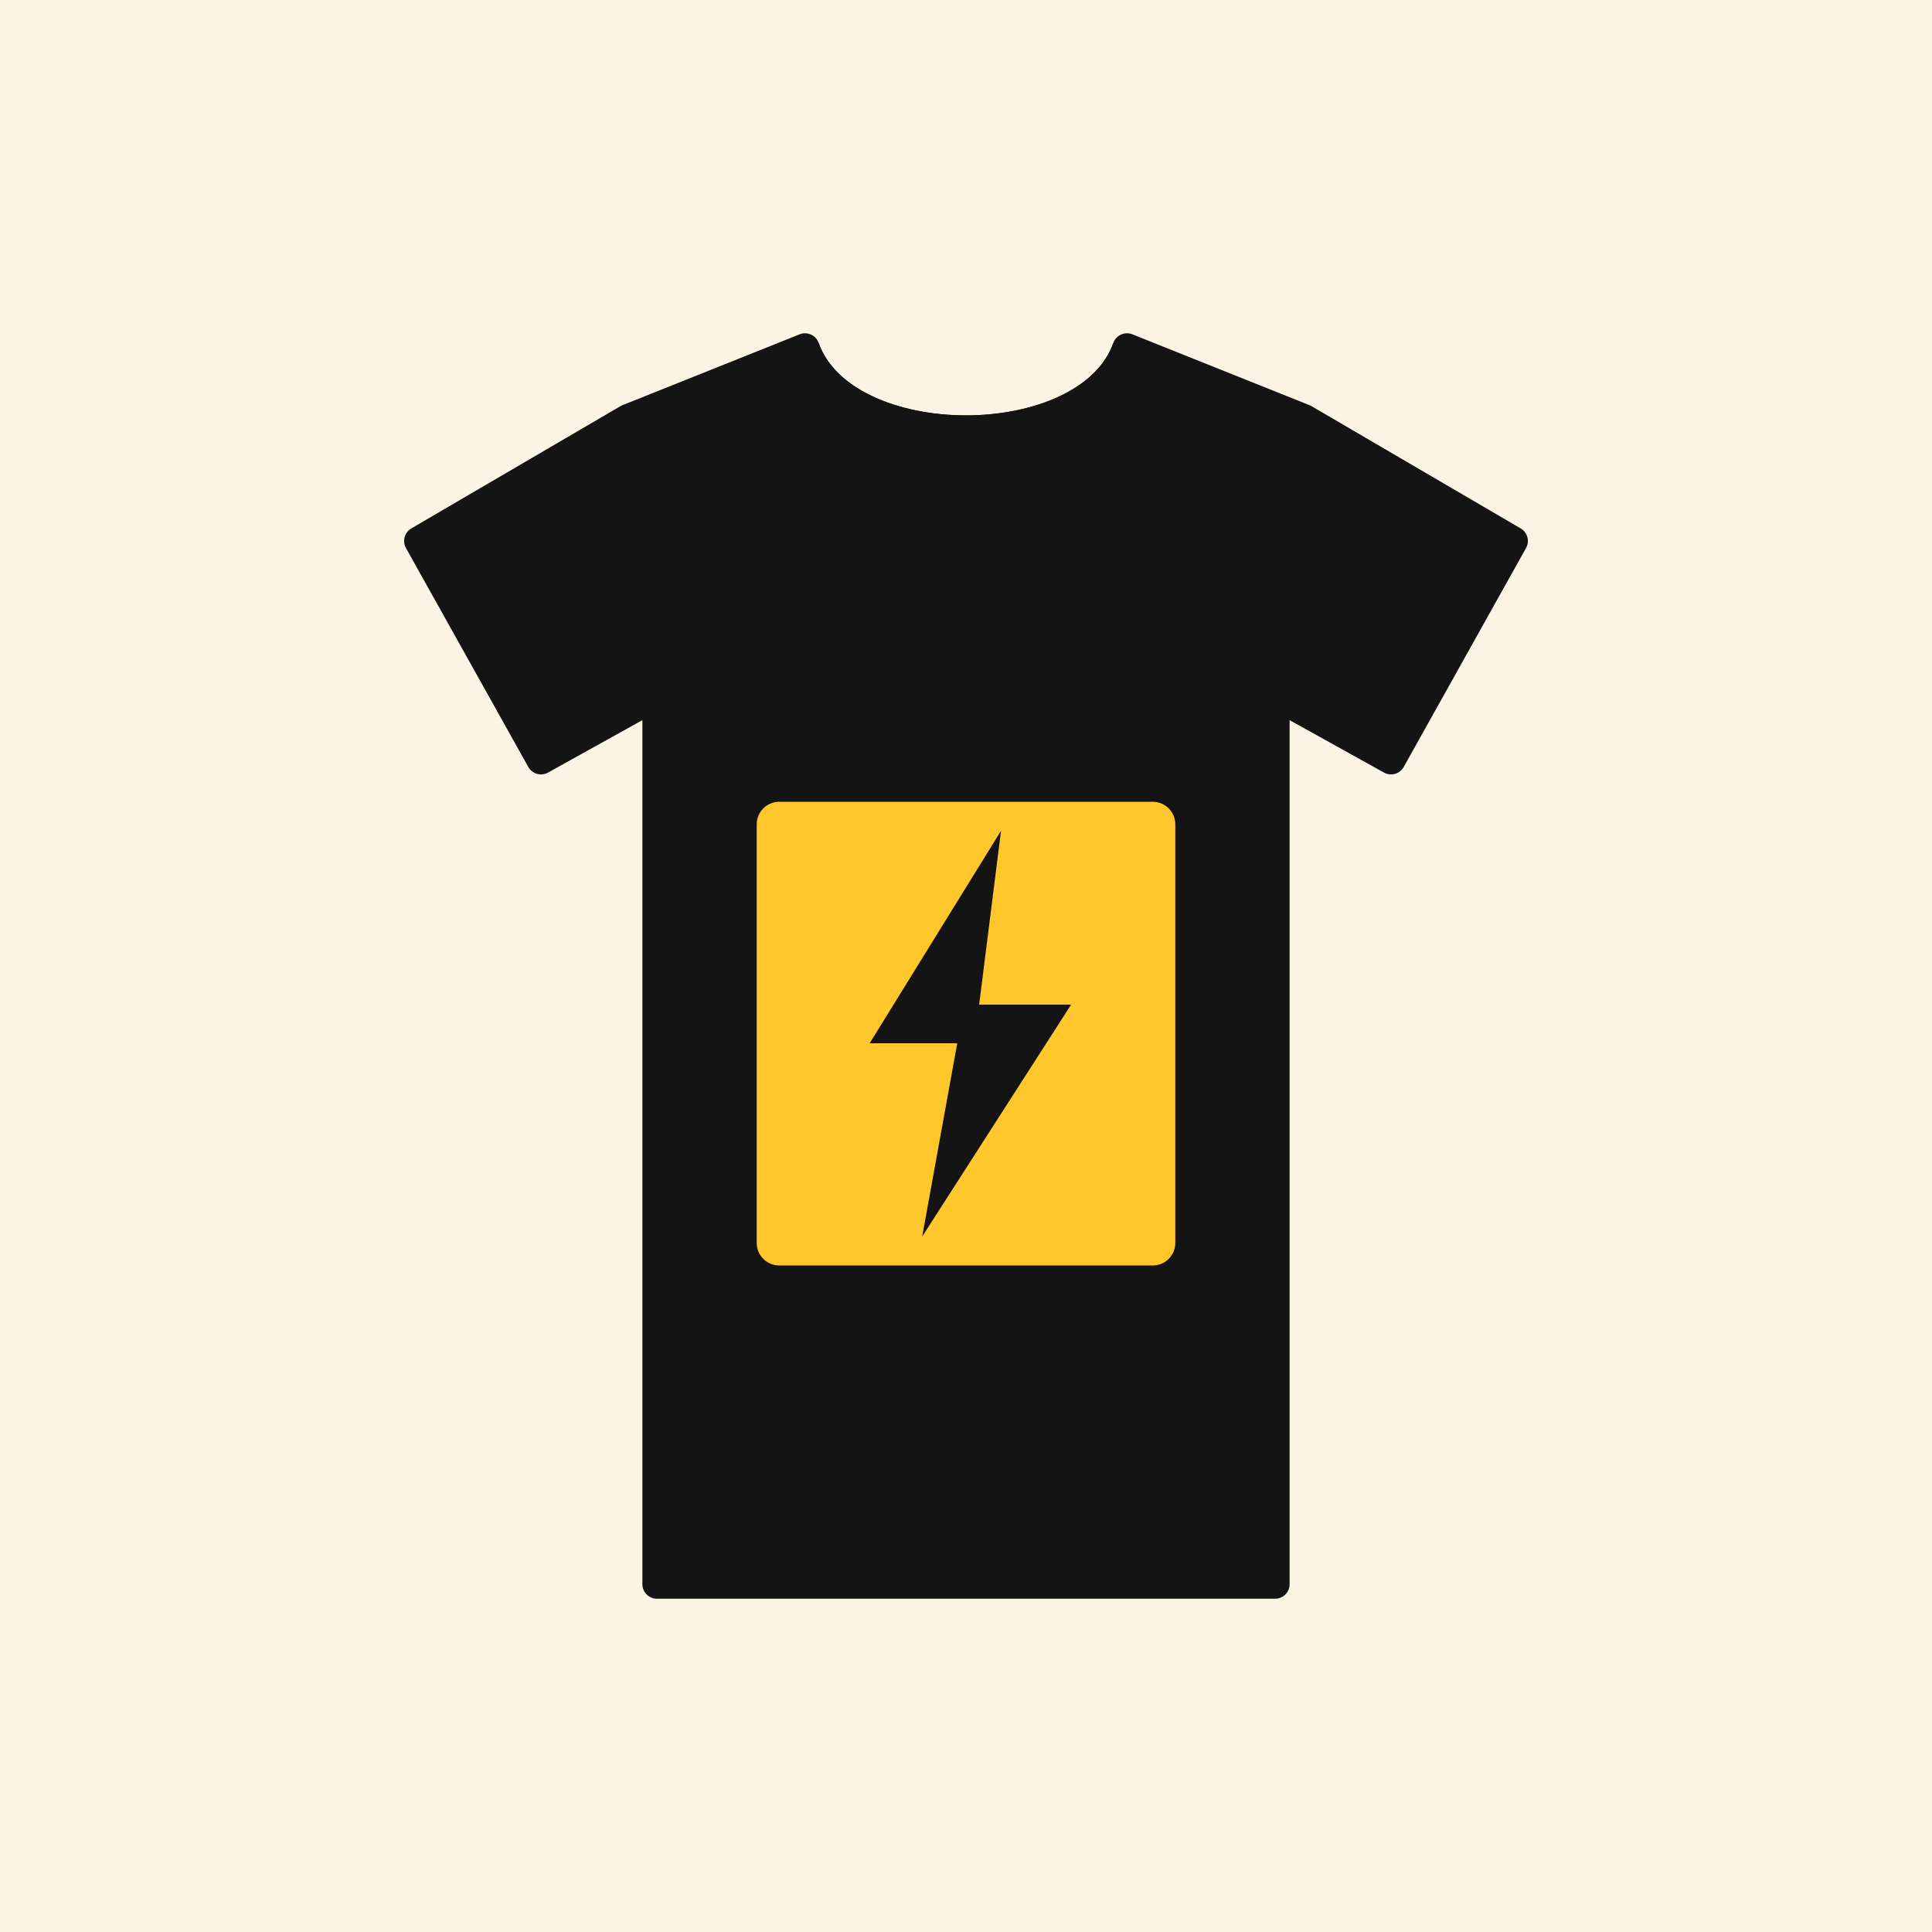
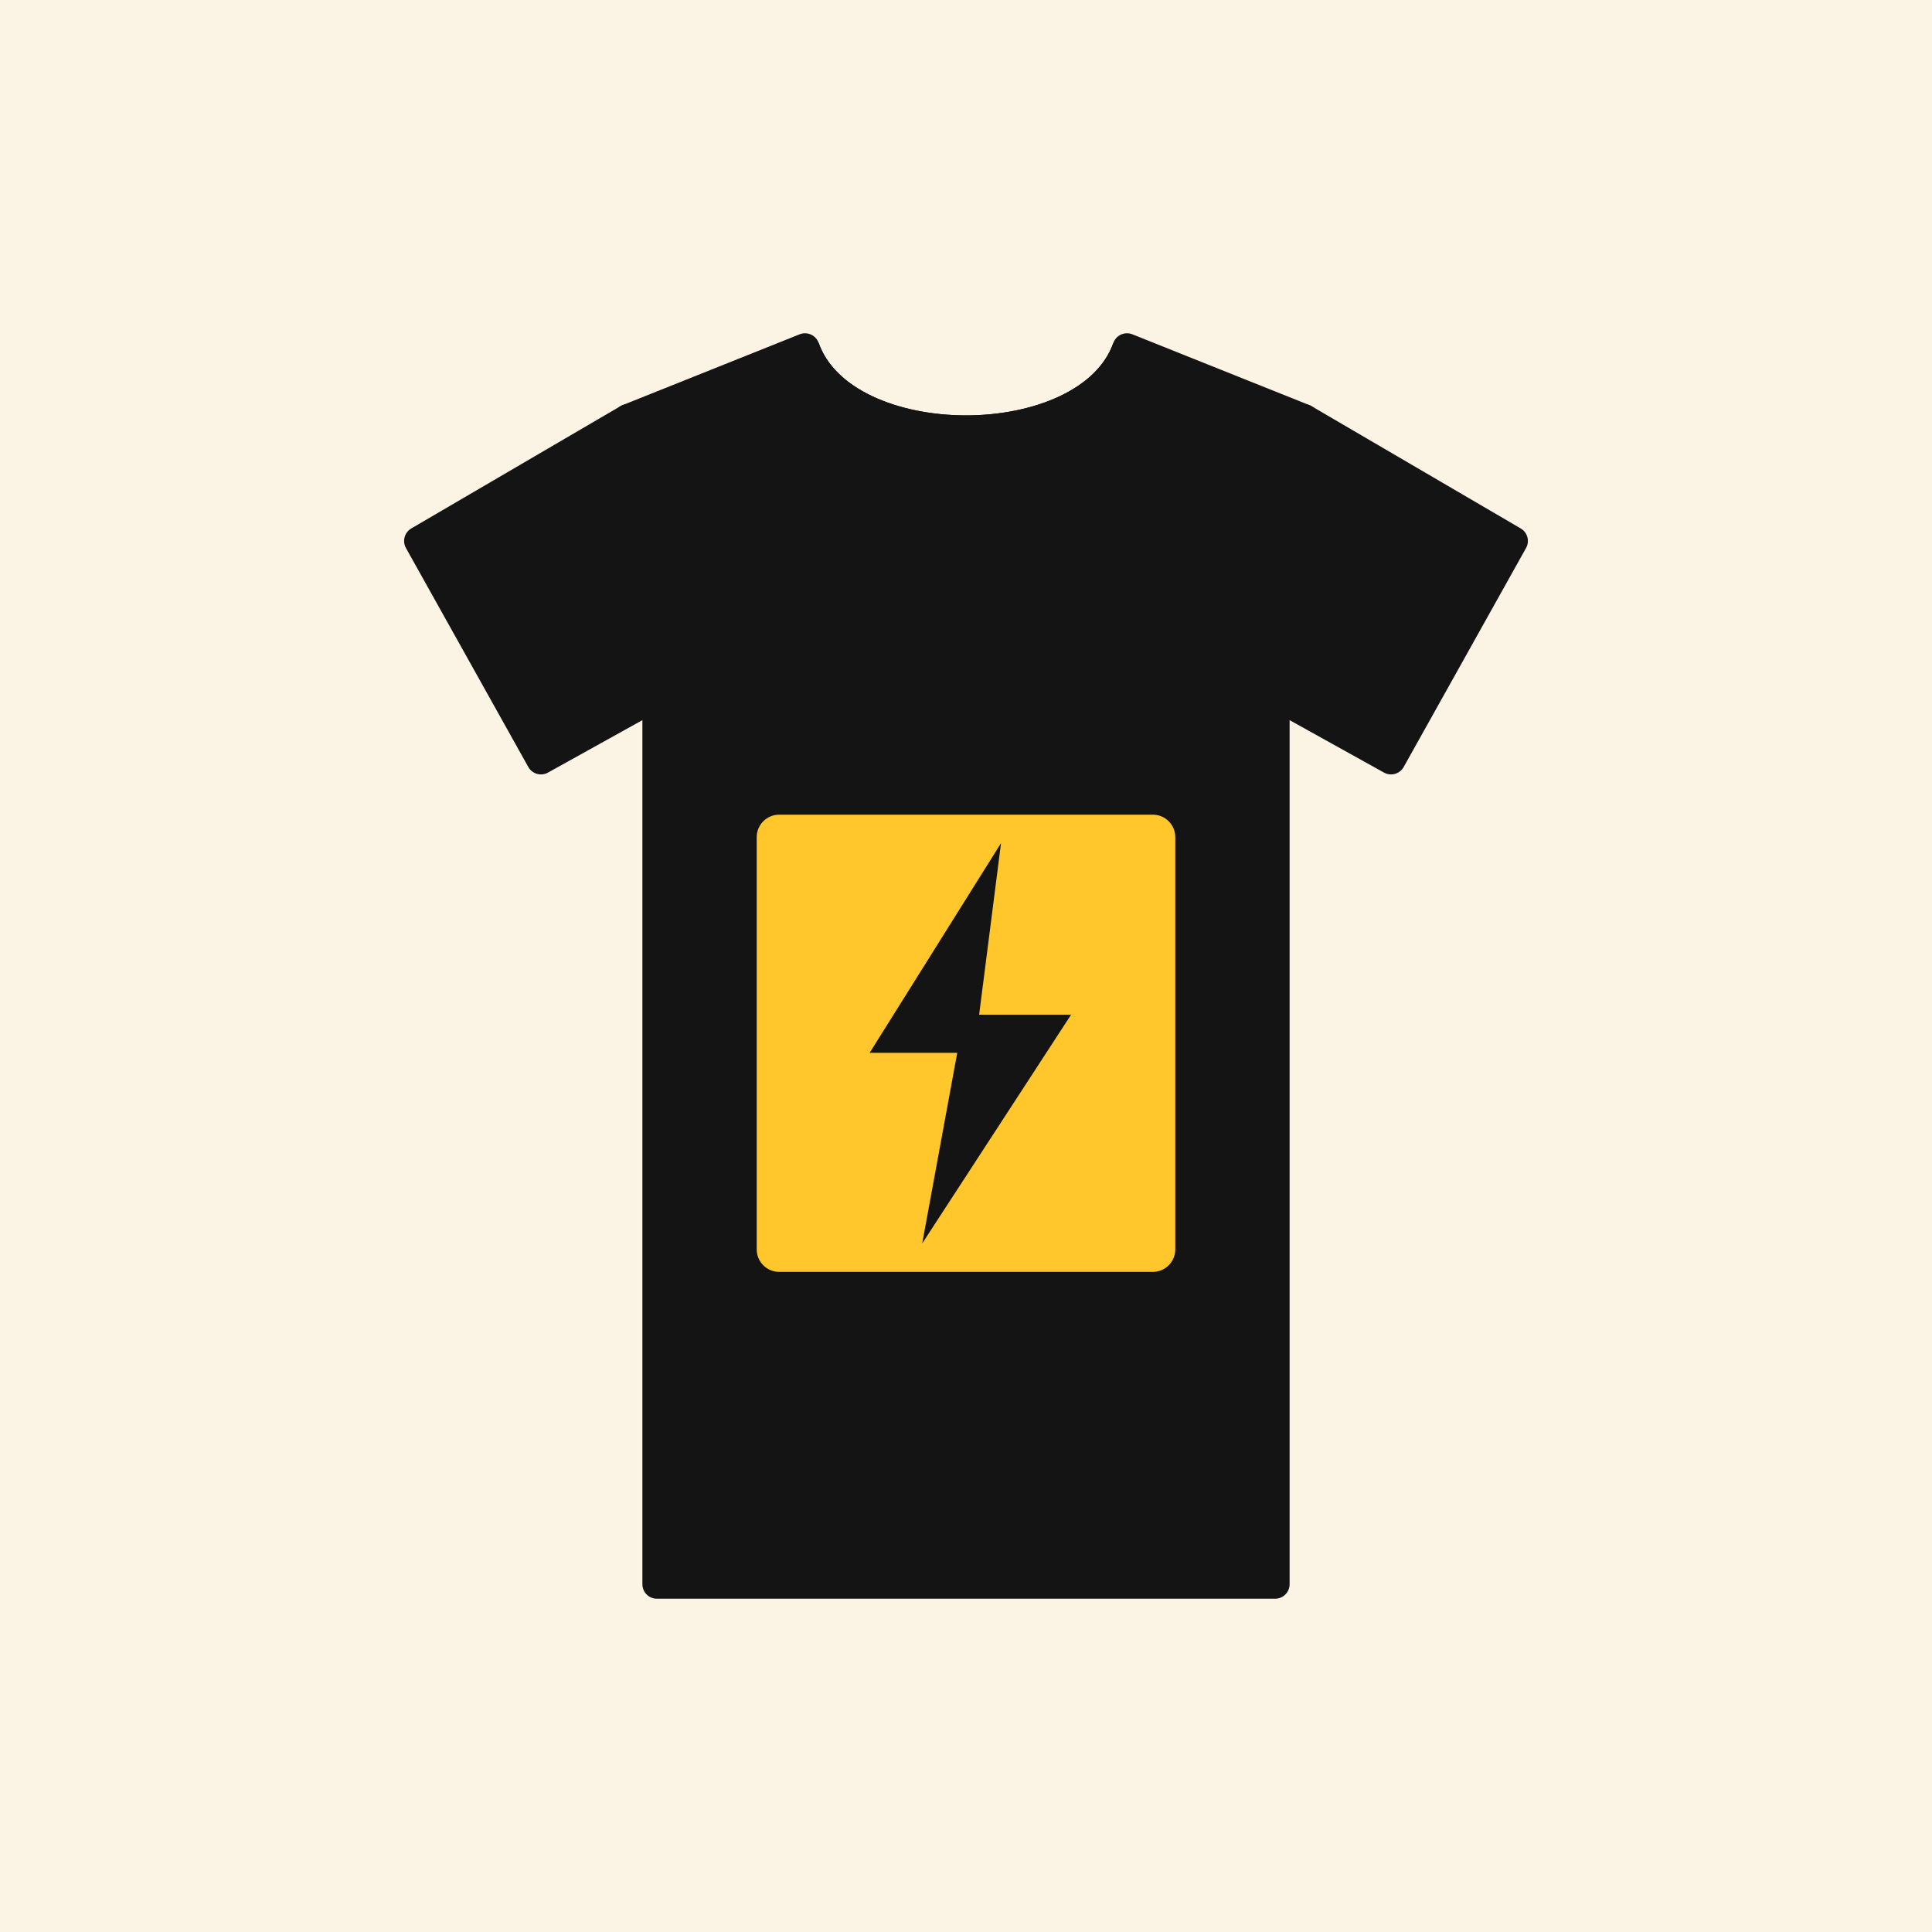
<svg xmlns="http://www.w3.org/2000/svg" viewBox="0 0 600 600" width="600" height="600" role="img">
  <rect width="600" height="600" fill="#FBF3E4" />
  <defs>
    <clipPath id="prhighvoltageblack">
-       <rect x="232" y="246" width="136" height="150" rx="10" />
+       <rect x="232" y="250" width="136" height="148" rx="10" />
    </clipPath>
  </defs>
-   <path d="M 195 130 L 250 108 C 262 142, 338 142, 350 108 L 405 130 L 470 168 L 432 236 L 396 216 L 396 492 L 204 492 L 204 216 L 168 236 L 130 168 Z" fill="#141414" stroke="#141414" stroke-width="9" stroke-linejoin="round" />
+   <path d="M 405 130 L 470 168 L 432 236 L 396 216 Z" fill="#141414" stroke="#141414" stroke-width="9" stroke-linejoin="round" />
+   <path d="M 195 130 L 130 168 L 168 236 L 204 216 Z" fill="#141414" stroke="#141414" stroke-width="9" stroke-linejoin="round" />
+   <path d="M 195 130 L 250 108 C 262 142, 338 142, 350 108 L 405 130 L 396 216 L 396 492 L 204 492 L 204 216 Z" fill="#141414" stroke="#141414" stroke-width="9" stroke-linejoin="round" />
  <path d="M 250 108 C 262 142, 338 142, 350 108" fill="none" stroke="#141414" stroke-width="9" />
  <g clip-path="url(#prhighvoltageblack)">
-     <rect x="232" y="246" width="136" height="150" fill="#FFC72C" rx="8.16" />
-     <path d="M 310.88 258.0 L 270.08 324.0 L 297.28 324.0 L 286.4 384.0 L 332.64 312.0 L 304.08 312.0 Z" fill="#141414" />
+     <rect x="232" y="250" width="136" height="148" fill="#FFC72C" rx="8.16" />
+     <path d="M 310.88 261.84 L 270.08 326.96 L 297.28 326.96 L 286.4 386.16 L 332.64 315.12 L 304.08 315.12 Z" fill="#141414" />
  </g>
-   <rect x="232" y="246" width="136" height="150" rx="10" fill="none" stroke="#141414" stroke-width="6" />
+   <rect x="232" y="250" width="136" height="148" rx="10" fill="none" stroke="#141414" stroke-width="6" />
  <path d="M 204 470 L 396 470" stroke="#141414" stroke-width="5" opacity=".45" />
</svg>
